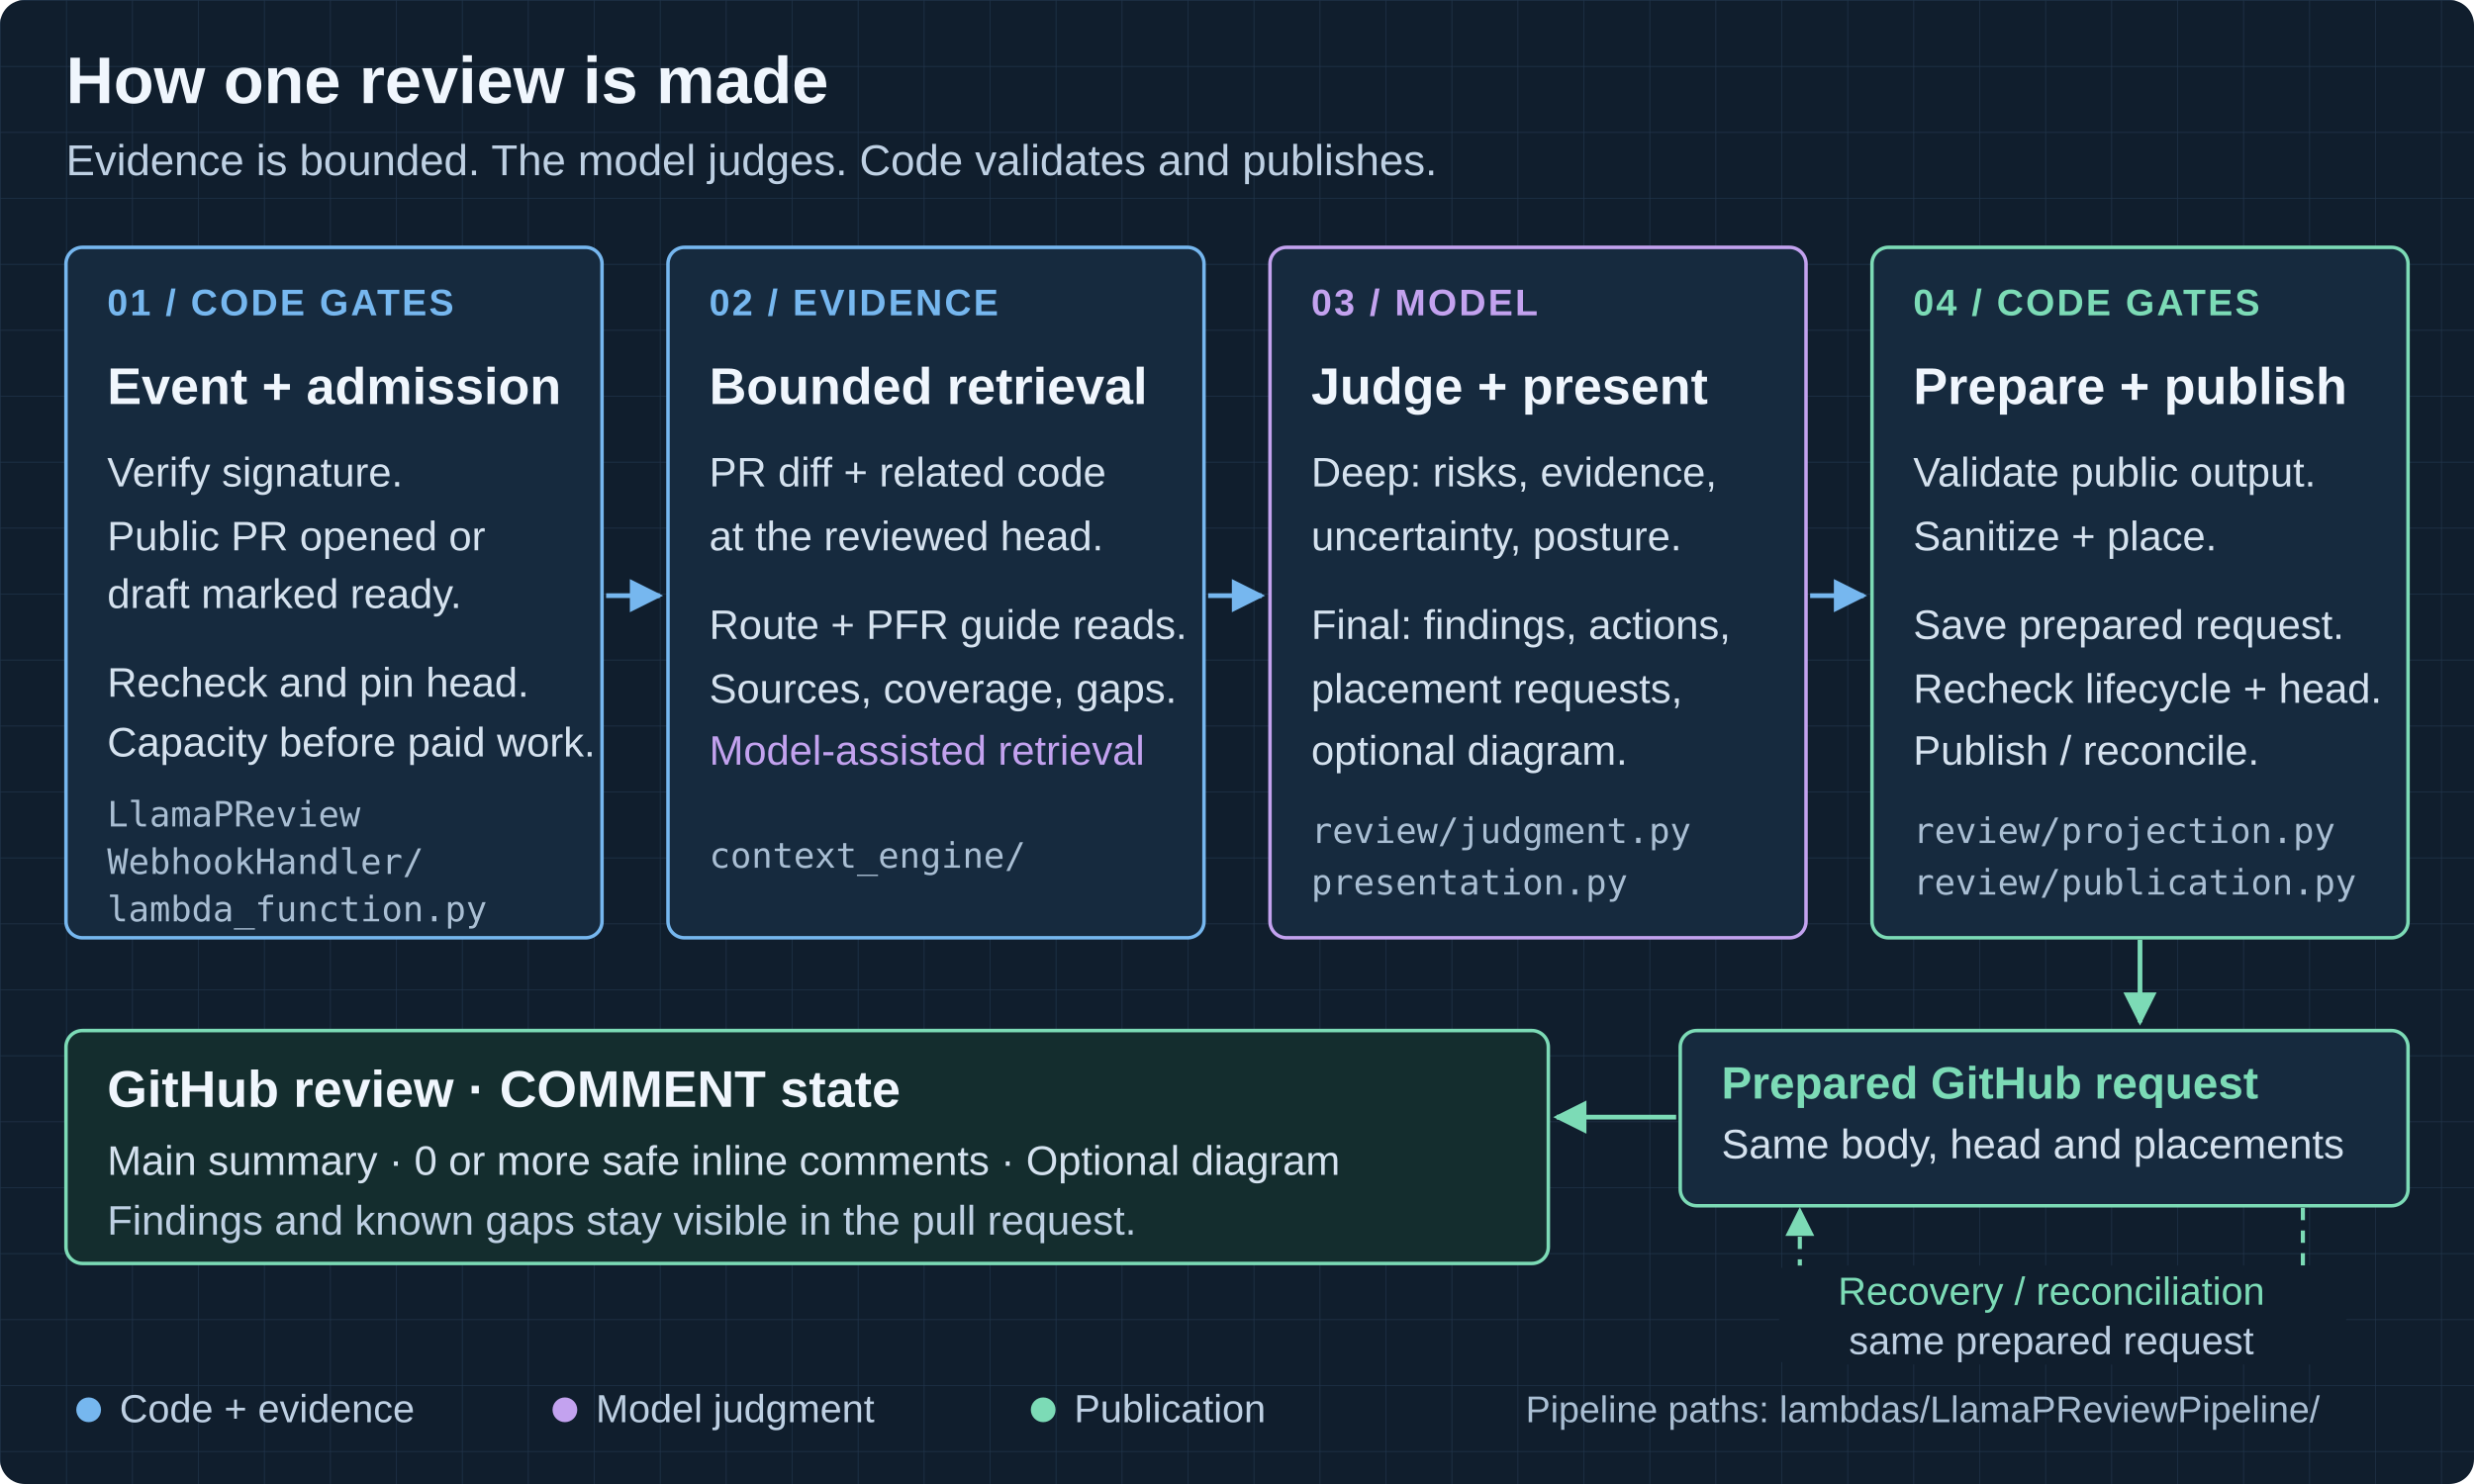
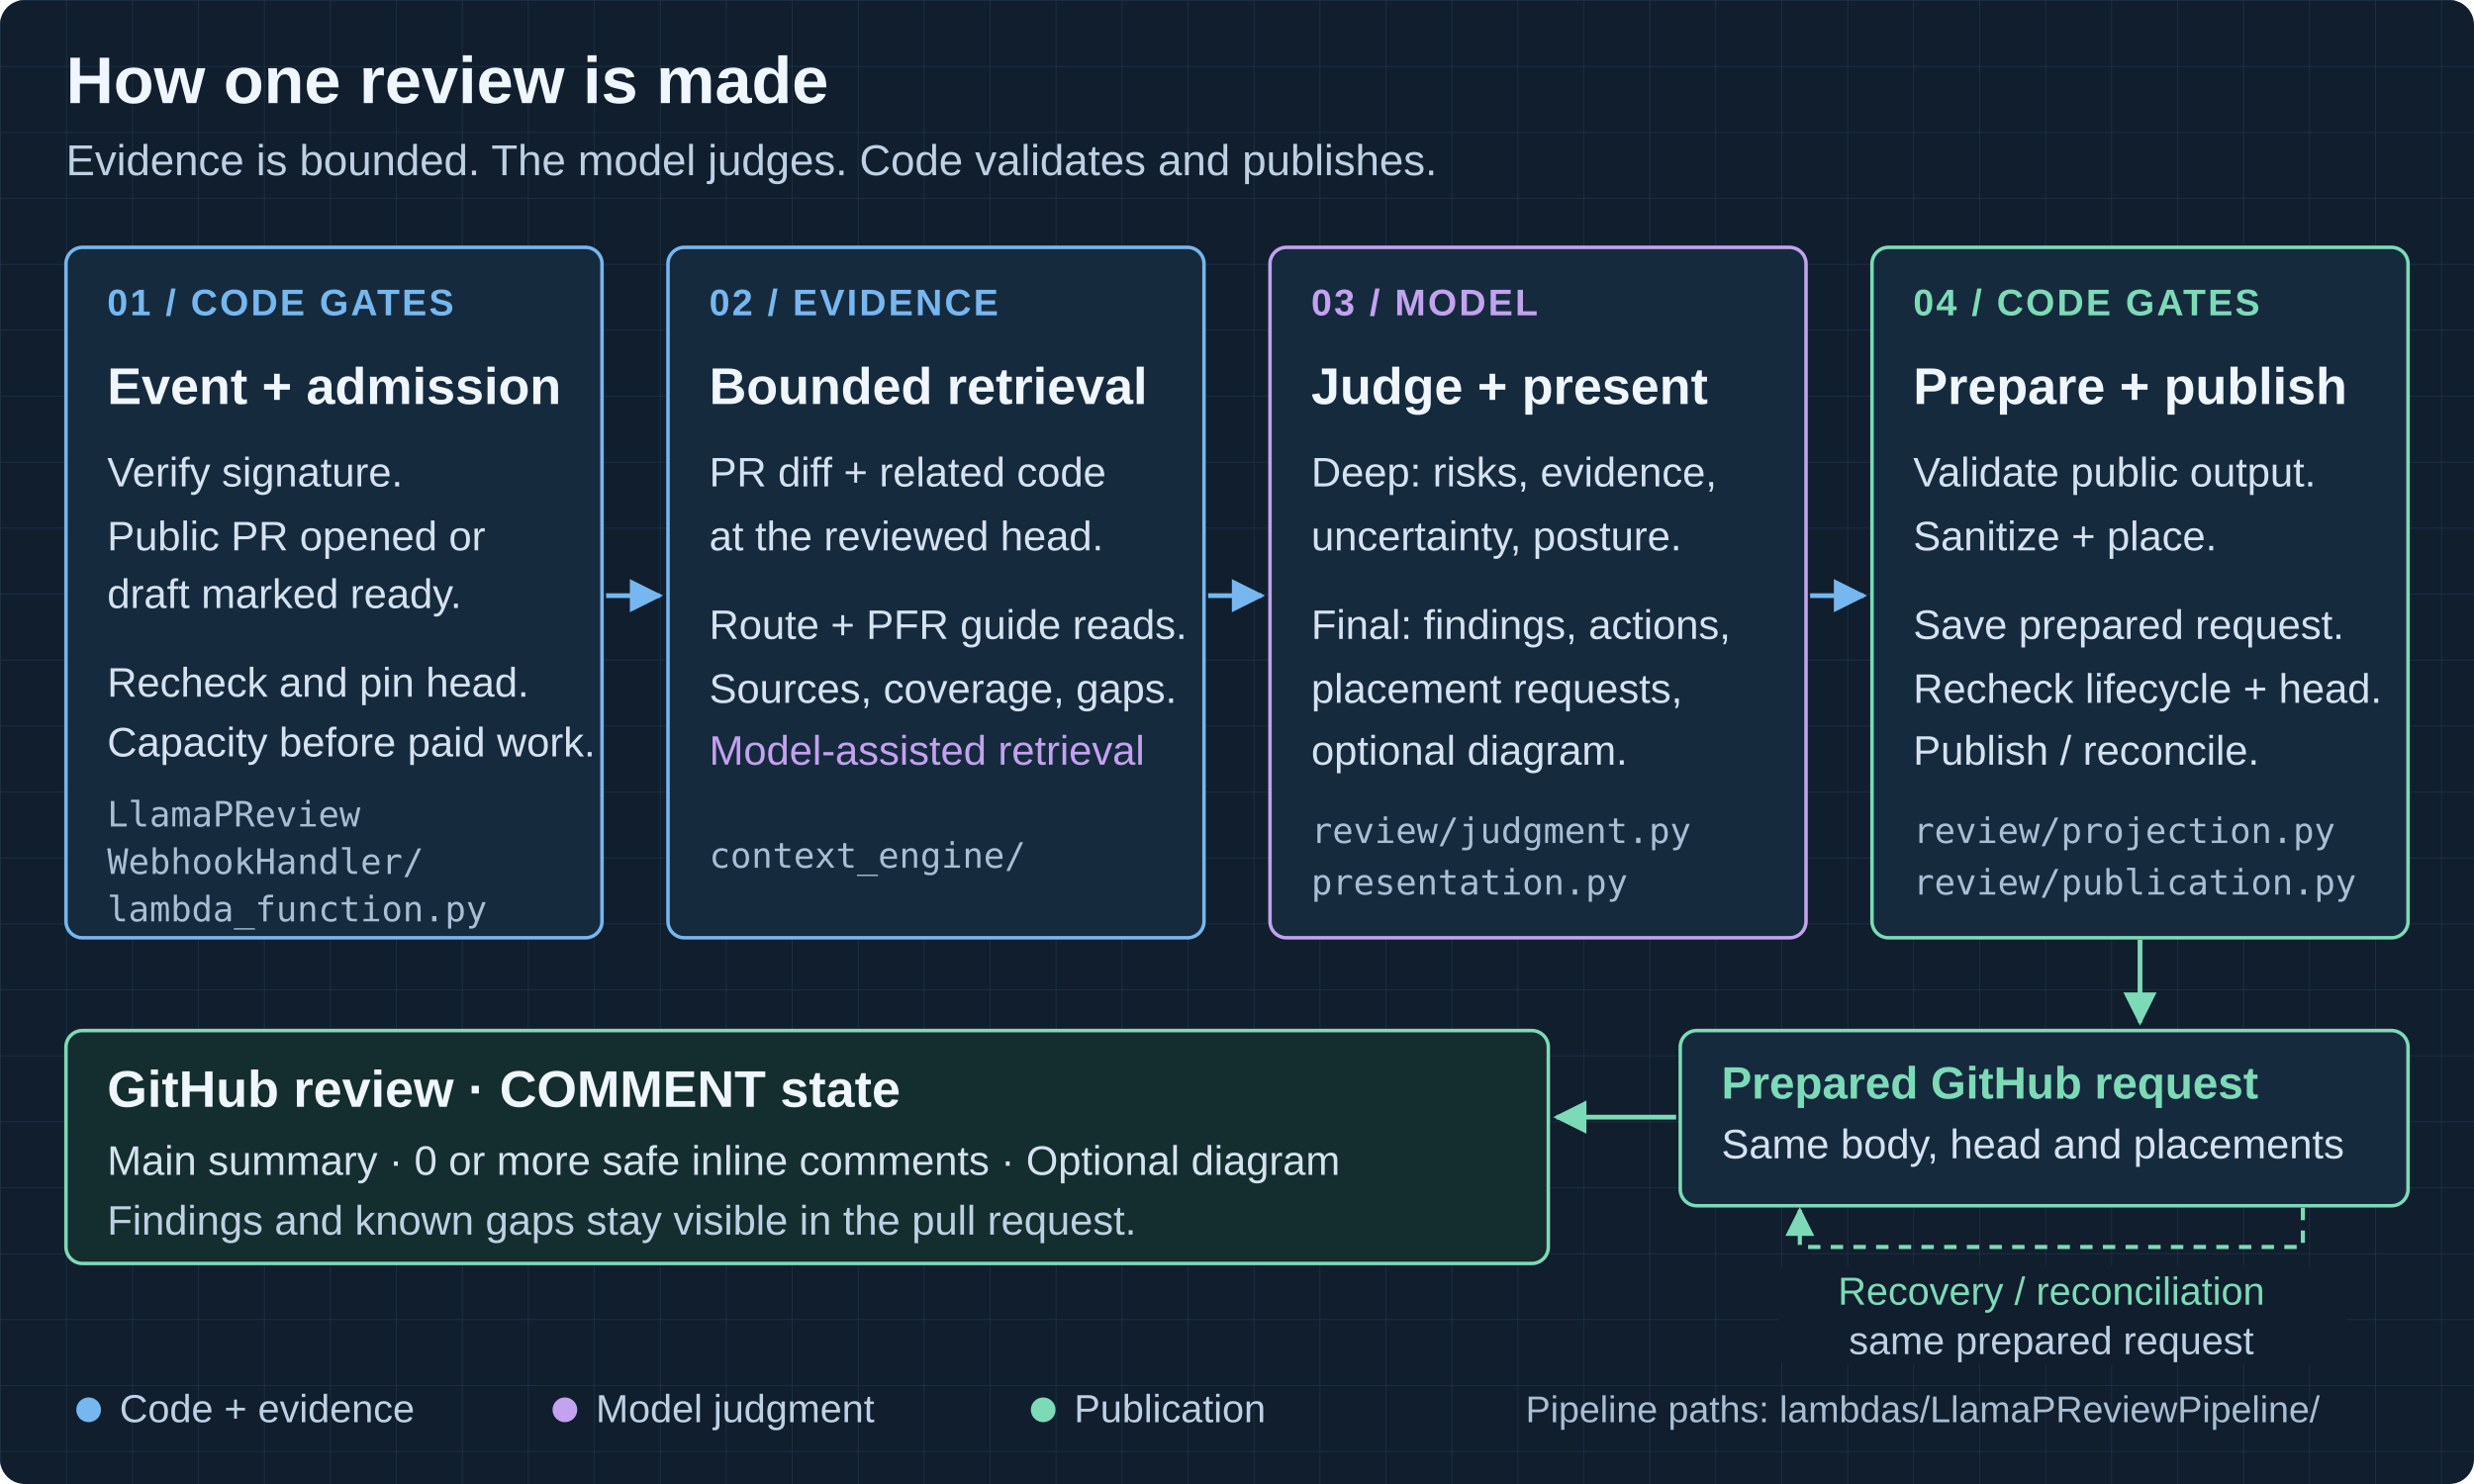
<svg xmlns="http://www.w3.org/2000/svg" width="1200" height="720" viewBox="0 0 1200 720" role="img" aria-labelledby="title desc">
  <defs>
    <pattern id="grid" width="32" height="32" patternUnits="userSpaceOnUse">
      <path d="M32 0H0V32" fill="none" stroke="#20344a" stroke-width=".65" />
    </pattern>
    <marker id="arrow" viewBox="0 0 10 10" refX="9" refY="5" markerWidth="7" markerHeight="7" orient="auto">
      <path d="M0 0 10 5 0 10Z" fill="#76b7ef" />
    </marker>
    <marker id="publish-arrow" viewBox="0 0 10 10" refX="9" refY="5" markerWidth="7" markerHeight="7" orient="auto">
      <path d="M0 0 10 5 0 10Z" fill="#7cdbb6" />
    </marker>
  </defs>
  <rect width="1200" height="720" rx="12" fill="#101e2d" />
  <rect width="1200" height="720" rx="12" fill="url(#grid)" />
  <g font-family="-apple-system, BlinkMacSystemFont, Segoe UI, Arial, sans-serif">
    <text x="32" y="50" font-size="32" font-weight="700" fill="#f0f6fd">How one review is made</text>
    <text x="32" y="85" font-size="21" fill="#bed0e3">Evidence is bounded. The model judges. Code validates and publishes.</text>
    <g fill="#162a3e" stroke-width="1.7">
      <rect x="32" y="120" width="260" height="335" rx="8" stroke="#76b7ef" />
      <rect x="324" y="120" width="260" height="335" rx="8" stroke="#76b7ef" />
      <rect x="616" y="120" width="260" height="335" rx="8" stroke="#c3a2ef" />
      <rect x="908" y="120" width="260" height="335" rx="8" stroke="#7cdbb6" />
    </g>
    <g font-size="18" font-weight="700" letter-spacing="1.1">
      <text x="52" y="153" fill="#76b7ef">01 / CODE GATES</text>
      <text x="344" y="153" fill="#76b7ef">02 / EVIDENCE</text>
      <text x="636" y="153" fill="#c3a2ef">03 / MODEL</text>
      <text x="928" y="153" fill="#7cdbb6">04 / CODE GATES</text>
    </g>
    <g font-size="25" font-weight="700" fill="#f0f6fd">
      <text x="52" y="196">Event + admission</text>
      <text x="344" y="196">Bounded retrieval</text>
      <text x="636" y="196">Judge + present</text>
      <text x="928" y="196">Prepare + publish</text>
    </g>
    <g fill="#d5e2ef" font-size="20">
      <text x="52" y="236">Verify signature.</text>
      <text x="52" y="267">Public PR opened or</text>
      <text x="52" y="295">draft marked ready.</text>
      <text x="52" y="338">Recheck and pin head.</text>
      <text x="52" y="367">Capacity before paid work.</text>
      <text x="344" y="236">PR diff + related code</text>
      <text x="344" y="267">at the reviewed head.</text>
      <text x="344" y="310">Route + PFR guide reads.</text>
      <text x="344" y="341">Sources, coverage, gaps.</text>
      <text x="344" y="371" fill="#c3a2ef">Model-assisted retrieval</text>
      <text x="636" y="236">Deep: risks, evidence,</text>
      <text x="636" y="267">uncertainty, posture.</text>
      <text x="636" y="310">Final: findings, actions,</text>
      <text x="636" y="341">placement requests,</text>
      <text x="636" y="371">optional diagram.</text>
      <text x="928" y="236">Validate public output.</text>
      <text x="928" y="267">Sanitize + place.</text>
      <text x="928" y="310">Save prepared request.</text>
      <text x="928" y="341">Recheck lifecycle + head.</text>
      <text x="928" y="371">Publish / reconcile.</text>
    </g>
    <g fill="#a9bed3" font-size="17" font-family="SFMono-Regular, Consolas, monospace">
      <text x="52" y="401">LlamaPReview</text>
      <text x="52" y="424">WebhookHandler/</text>
      <text x="52" y="447">lambda_function.py</text>
      <text x="344" y="421">context_engine/</text>
      <text x="636" y="409">review/judgment.py</text>
      <text x="636" y="434">presentation.py</text>
      <text x="928" y="409">review/projection.py</text>
      <text x="928" y="434">review/publication.py</text>
    </g>
    <g fill="none" stroke="#76b7ef" stroke-width="2.3" marker-end="url(#arrow)">
      <path d="M294 289H320" />
      <path d="M586 289H612" />
      <path d="M878 289H904" />
    </g>
    <path d="M1038 456V496" fill="none" stroke="#7cdbb6" stroke-width="2.3" marker-end="url(#publish-arrow)" />
    <rect x="815" y="500" width="353" height="85" rx="8" fill="#162a3e" stroke="#7cdbb6" stroke-width="1.7" />
    <text x="835" y="533" fill="#7cdbb6" font-size="22" font-weight="700">Prepared GitHub request</text>
    <text x="835" y="562" fill="#d5e2ef" font-size="20">Same body, head and placements</text>
    <path d="M813 542H755" fill="none" stroke="#7cdbb6" stroke-width="2.3" marker-end="url(#publish-arrow)" />
    <rect x="32" y="500" width="719" height="113" rx="8" fill="#142d2e" stroke="#7cdbb6" stroke-width="1.7" />
    <text x="52" y="537" fill="#f0f6fd" font-size="25" font-weight="700">GitHub review · COMMENT state</text>
    <text x="52" y="570" fill="#d5e2ef" font-size="20">Main summary · 0 or more safe inline comments · Optional diagram</text>
    <text x="52" y="599" fill="#bed0e3" font-size="20">Findings and known gaps stay visible in the pull request.</text>
-     <path d="M1117 586V628H873V587" fill="none" stroke="#7cdbb6" stroke-width="2" stroke-dasharray="6 5" marker-end="url(#publish-arrow)" />
+     <path d="M1117 586V605H873V587" fill="none" stroke="#7cdbb6" stroke-width="2" stroke-dasharray="6 5" marker-end="url(#publish-arrow)" />
    <rect x="863" y="614" width="275" height="48" rx="4" fill="#101e2d" />
    <text x="995" y="633" fill="#7cdbb6" font-size="19" text-anchor="middle">Recovery / reconciliation</text>
    <text x="995" y="657" fill="#bed0e3" font-size="19" text-anchor="middle">same prepared request</text>
    <g font-size="19" fill="#bed0e3">
      <circle cx="43" cy="684" r="6" fill="#76b7ef" />
      <text x="58" y="690">Code + evidence</text>
      <circle cx="274" cy="684" r="6" fill="#c3a2ef" />
      <text x="289" y="690">Model judgment</text>
      <circle cx="506" cy="684" r="6" fill="#7cdbb6" />
      <text x="521" y="690">Publication</text>
    </g>
    <text x="740" y="690" fill="#a9bed3" font-size="18">Pipeline paths: lambdas/LlamaPReviewPipeline/</text>
  </g>
</svg>
